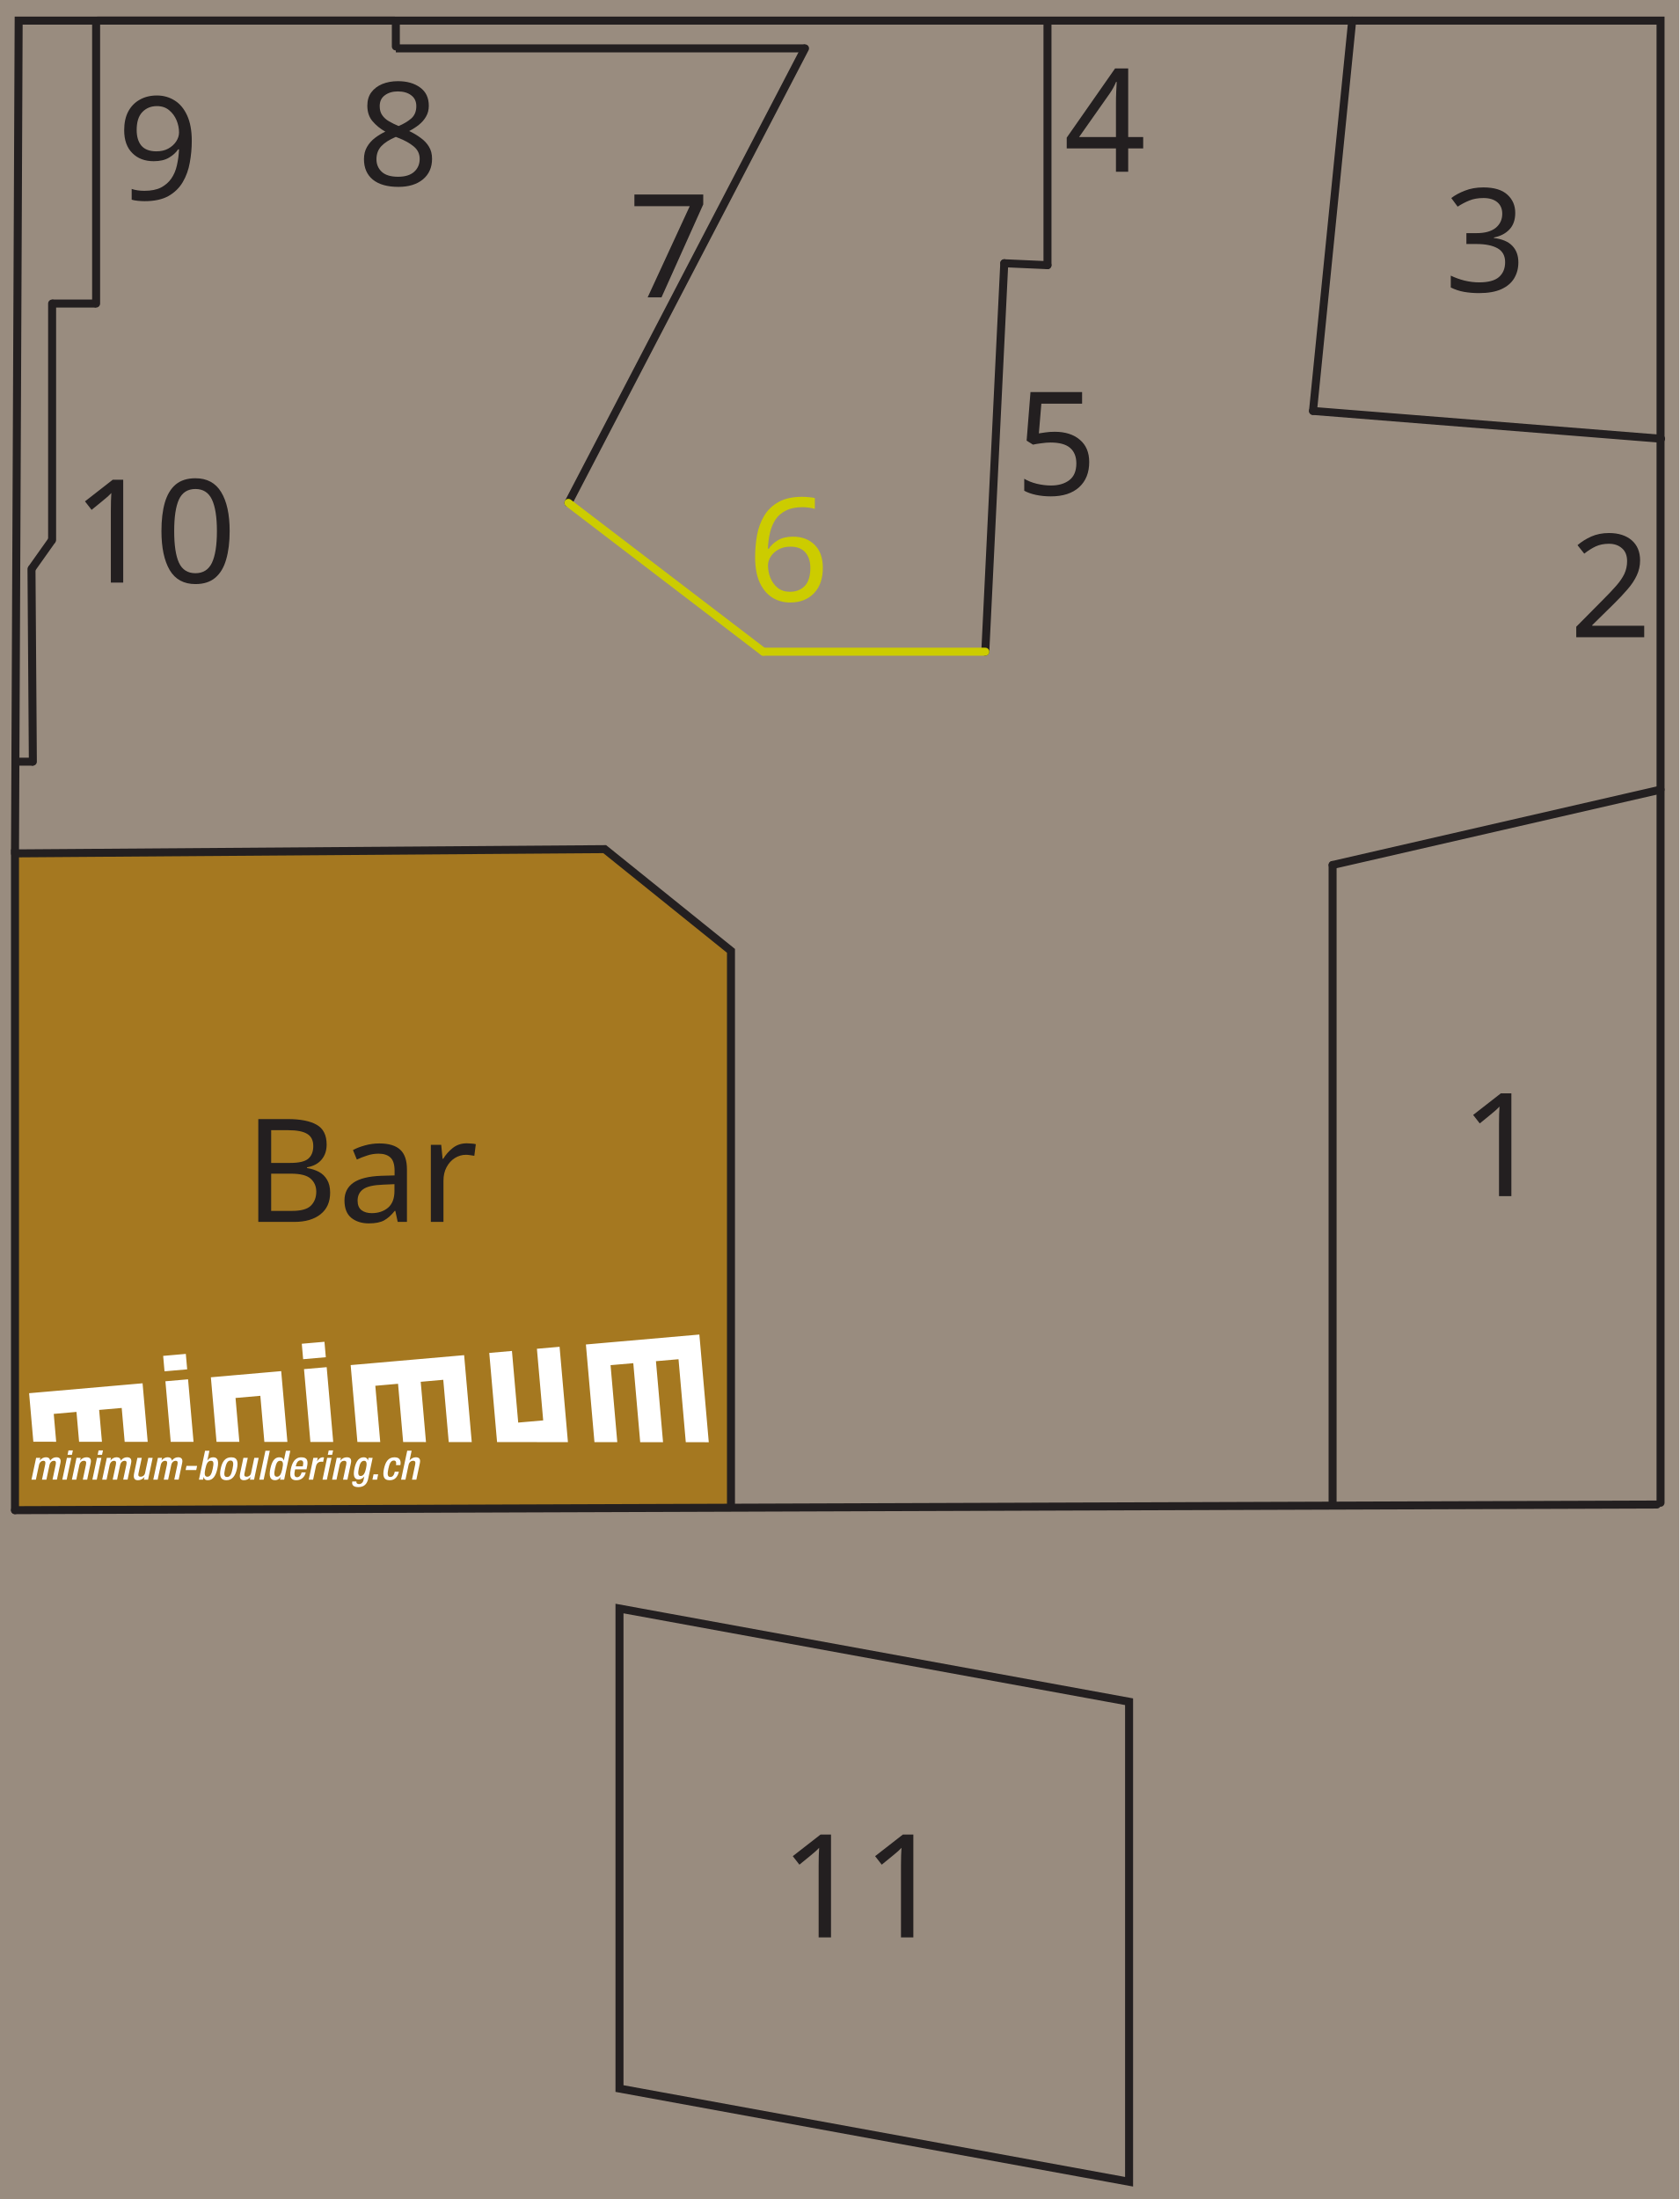
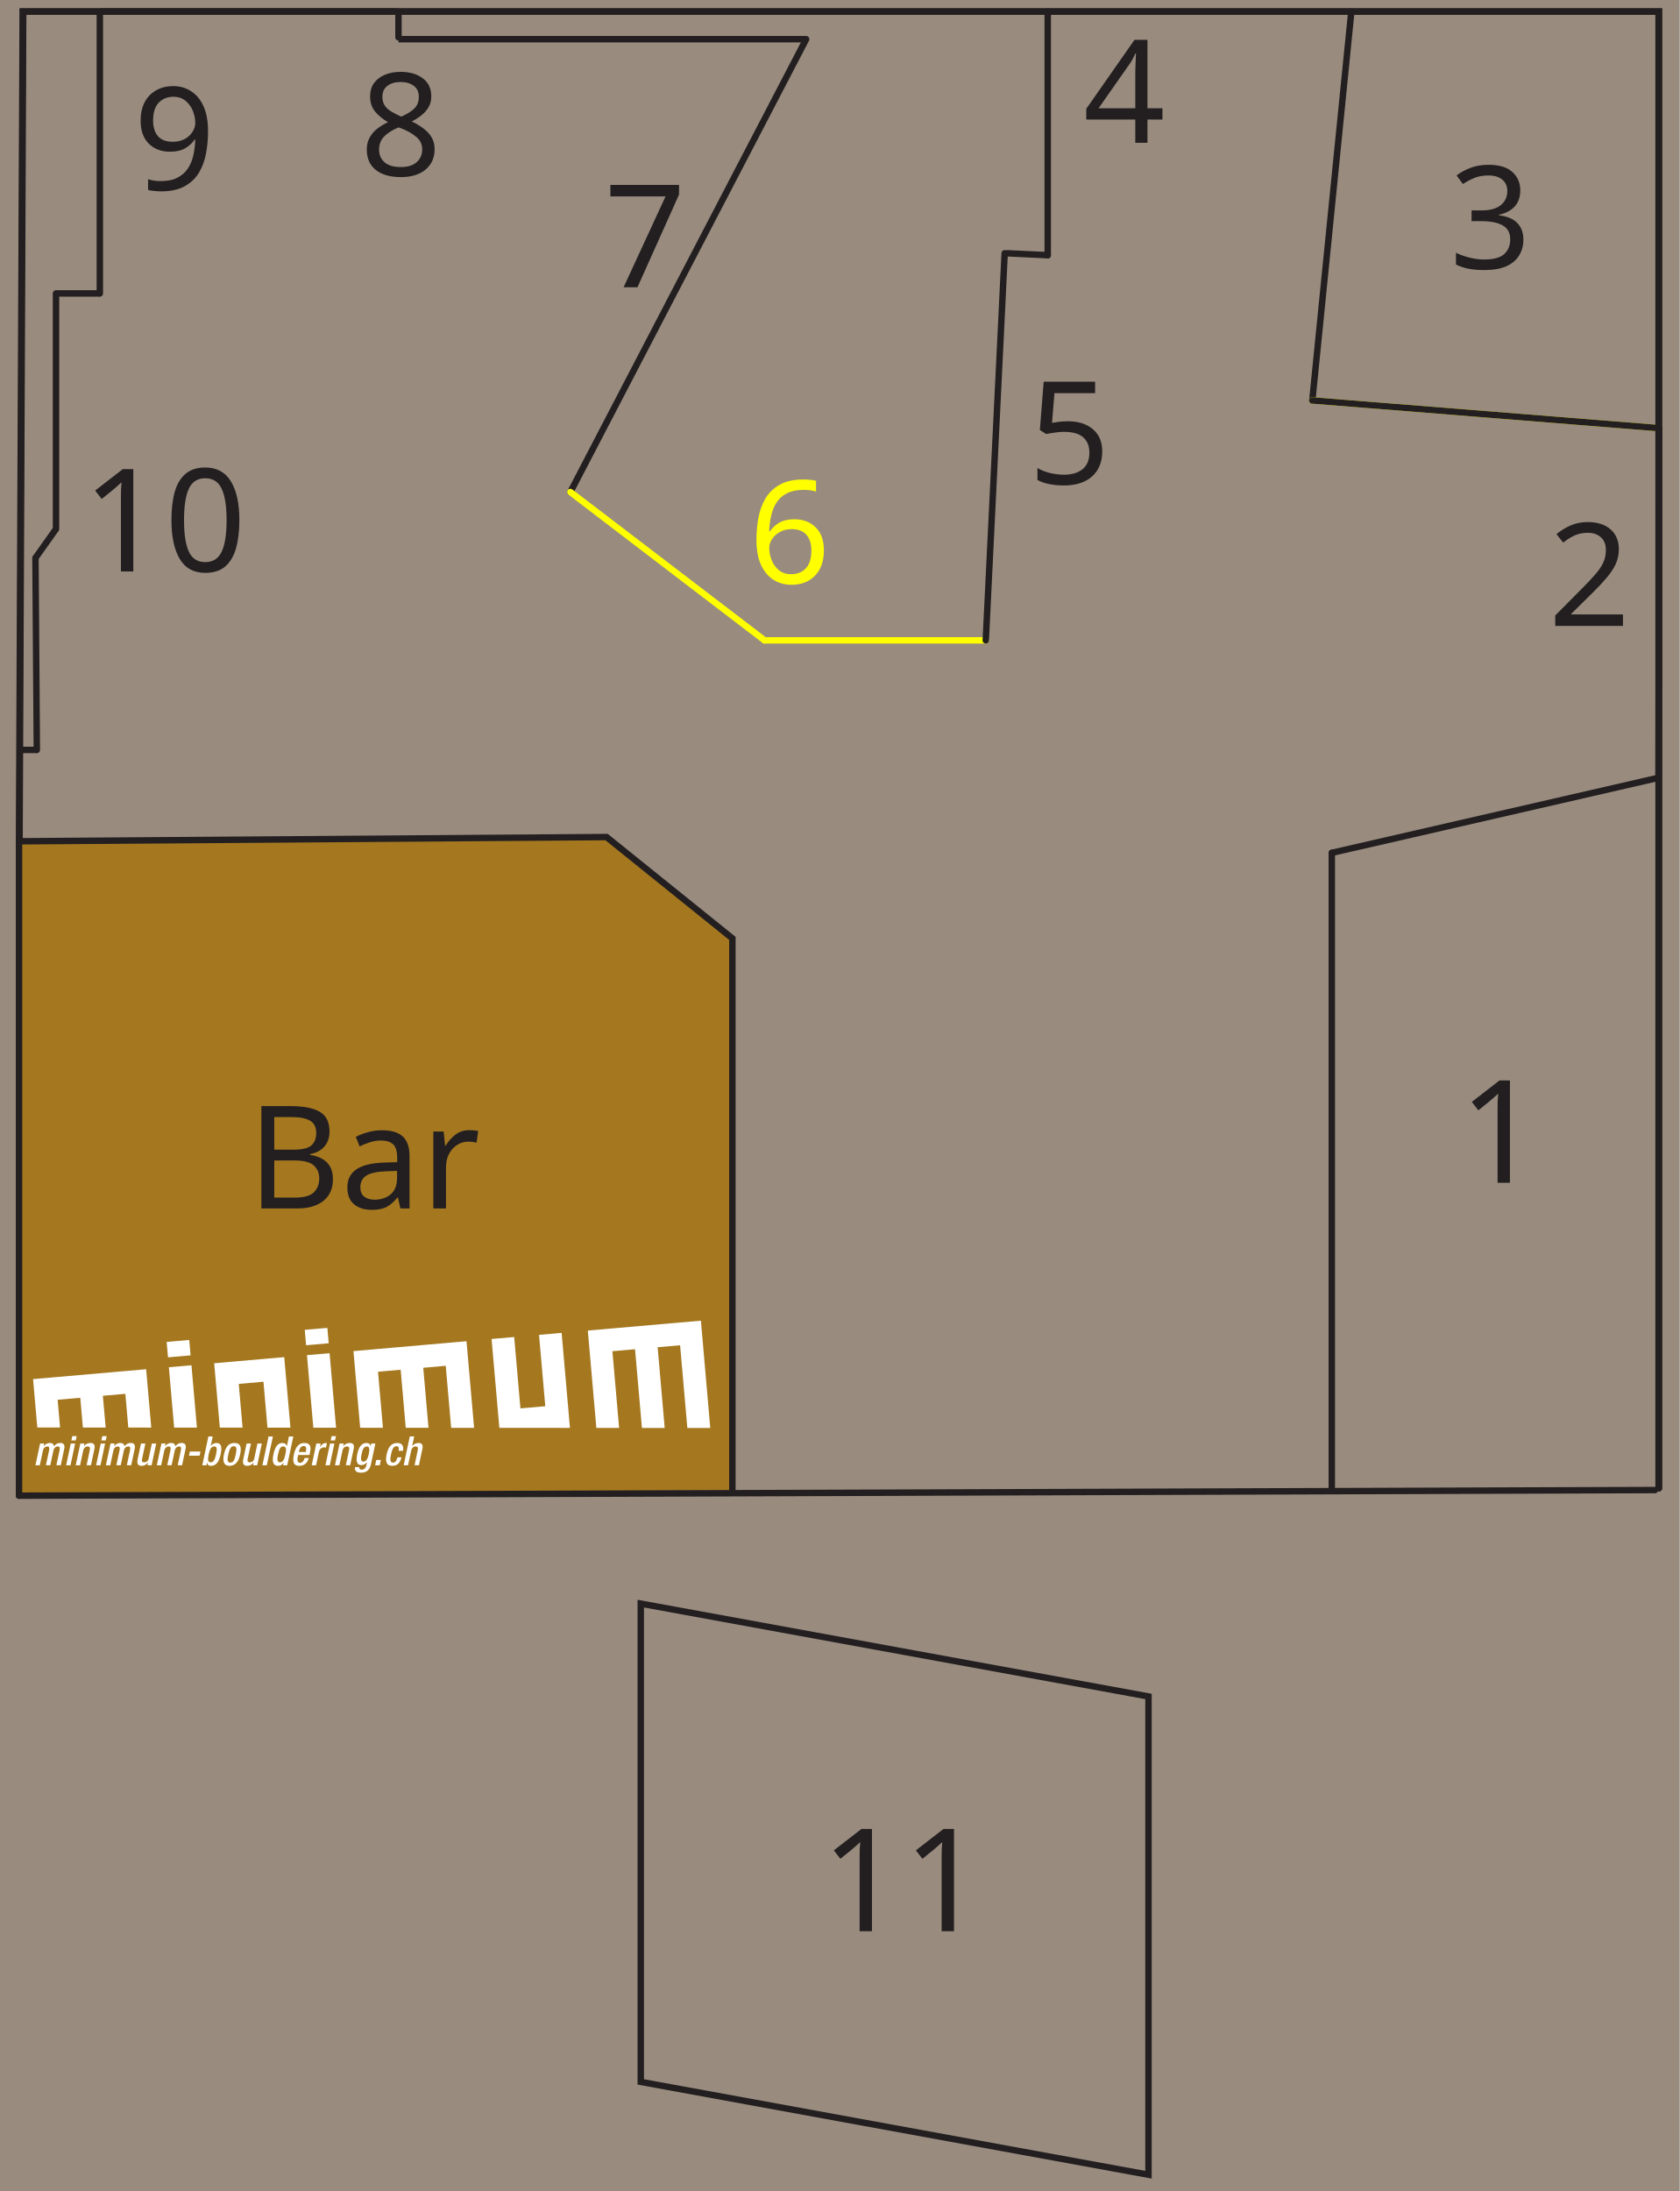
- <svg xmlns="http://www.w3.org/2000/svg" xmlns:xlink="http://www.w3.org/1999/xlink" version="1.1" id="Layer_1" x="0px" y="0px" width="210px" height="275px" viewBox="0 0 210 275" enable-background="new 0 0 210 275" xml:space="preserve">
-   <rect fill="#998C7F" width="210" height="275" />
-   <polyline fill="#A57820" stroke="#231F20" stroke-linecap="round" points="1.875,188.857 1.875,106.723 75.625,106.191   91.415,118.909 91.415,188.152 " />
-   <path fill="none" stroke="#231F20" d="M1.875,94.029" />
-   <path fill="none" stroke="#231F20" d="M1.875,114.418" />
-   <line fill="none" stroke="#231F20" x1="1.926" y1="95.255" x2="4.169" y2="95.253" />
-   <line fill="none" stroke="#231F20" stroke-linecap="round" x1="4.109" y1="95.253" x2="3.938" y2="71.161" />
-   <line fill="none" stroke="#231F20" x1="3.938" y1="71.161" x2="6.517" y2="67.522" />
-   <line fill="none" stroke="#231F20" stroke-linecap="round" x1="6.517" y1="67.522" x2="6.517" y2="37.96" />
-   <line fill="none" stroke="#231F20" x1="6.517" y1="37.96" x2="12.02" y2="37.96" />
-   <line fill="none" stroke="#231F20" stroke-linecap="round" x1="12.02" y1="37.96" x2="12.02" y2="2.932" />
-   <line fill="none" stroke="#231F20" stroke-linecap="round" x1="49.503" y1="2.932" x2="49.503" y2="5.81" />
-   <line fill="none" stroke="#231F20" x1="49.503" y1="6.049" x2="100.676" y2="6.049" />
-   <line fill="none" stroke="#231F20" stroke-linecap="round" x1="100.676" y1="6.049" x2="71.082" y2="62.886" />
-   <line fill="none" stroke="#CCCC00" stroke-linecap="round" x1="71.082" y1="62.886" x2="95.453" y2="81.5" />
-   <line fill="none" stroke="#231F20" stroke-linecap="round" x1="125.593" y1="32.92" x2="130.997" y2="33.161" />
-   <line fill="none" stroke="#231F20" stroke-linecap="round" x1="169.104" y1="2.578" x2="164.205" y2="51.39" />
-   <line fill="none" stroke="#231F20" stroke-linecap="round" x1="164.205" y1="51.39" x2="207.734" y2="54.868" />
-   <line fill="none" stroke="#231F20" stroke-linecap="round" x1="166.653" y1="108.174" x2="166.653" y2="188.152" />
-   <line fill="none" stroke="#231F20" stroke-linecap="round" x1="166.653" y1="108.174" x2="207.667" y2="98.75" />
+ <svg xmlns="http://www.w3.org/2000/svg" xmlns:xlink="http://www.w3.org/1999/xlink" version="1.1" id="Layer_1" x="0px" y="0px" width="260.787px" height="340.158px" viewBox="0 0 260.787 340.158" enable-background="new 0 0 260.787 340.158" xml:space="preserve">
+   <rect fill="#998C7F" width="260.787" height="340.158" />
+   <polyline fill="#A57820" stroke="#231F20" stroke-linecap="round" points="2.952,232.207 2.952,130.612 94.177,129.955   113.708,145.686 113.708,231.334 " />
+   <path fill="none" stroke="#231F20" d="M2.952,114.91" />
+   <path fill="none" stroke="#231F20" d="M2.952,140.13" />
+   <line fill="none" stroke="#231F20" x1="3.016" y1="116.427" x2="5.791" y2="116.425" />
+   <line fill="none" stroke="#231F20" stroke-linecap="round" x1="5.717" y1="116.425" x2="5.504" y2="86.625" />
+   <line fill="none" stroke="#231F20" x1="5.504" y1="86.625" x2="8.695" y2="82.124" />
+   <line fill="none" stroke="#231F20" stroke-linecap="round" x1="8.695" y1="82.124" x2="8.695" y2="45.557" />
+   <line fill="none" stroke="#231F20" x1="8.695" y1="45.557" x2="15.501" y2="45.557" />
+   <line fill="none" stroke="#231F20" stroke-linecap="round" x1="15.501" y1="45.557" x2="15.501" y2="2.229" />
+   <line fill="none" stroke="#231F20" stroke-linecap="round" x1="61.866" y1="2.229" x2="61.866" y2="5.79" />
+   <line fill="none" stroke="#231F20" x1="61.866" y1="6.084" x2="125.163" y2="6.084" />
+   <line fill="none" stroke="#231F20" stroke-linecap="round" x1="125.163" y1="6.084" x2="88.557" y2="76.388" />
+   <line fill="none" stroke="#FFFF00" stroke-linecap="round" stroke-linejoin="bevel" stroke-miterlimit="10" x1="88.557" y1="76.388" x2="118.703" y2="99.414" />
+   <line fill="none" stroke="#FFFF00" stroke-linecap="round" stroke-linejoin="bevel" stroke-miterlimit="10" x1="118.703" y1="99.414" x2="153.048" y2="99.414" />
+   <line fill="none" stroke="#231F20" stroke-linecap="round" x1="153.048" y1="99.414" x2="155.983" y2="39.323" />
+   <line fill="none" stroke="#231F20" stroke-linecap="round" x1="156.413" y1="39.323" x2="162.669" y2="39.62" />
+   <line fill="none" stroke="#231F20" stroke-linecap="round" x1="162.669" y1="39.62" x2="162.669" y2="1.792" />
+   <line fill="none" stroke="#231F20" stroke-linecap="round" x1="209.804" y1="1.792" x2="203.745" y2="62.169" />
+   <line fill="none" stroke="#FFFF00" stroke-linecap="round" stroke-linejoin="bevel" stroke-miterlimit="10" x1="203.745" y1="62.169" x2="257.588" y2="66.471" />
+   <line fill="none" stroke="#231F20" stroke-linecap="round" x1="206.772" y1="132.407" x2="206.772" y2="231.334" />
+   <line fill="none" stroke="#231F20" stroke-linecap="round" x1="206.772" y1="132.407" x2="257.504" y2="120.75" />
  <g>
-     <line fill="none" stroke="#231F20" stroke-linecap="round" x1="1.875" y1="188.857" x2="207.209" y2="188.152" />
+     <line fill="none" stroke="#231F20" stroke-linecap="round" x1="2.952" y1="232.207" x2="256.938" y2="231.334" />
  </g>
  <g>
    <g>
-       <text transform="matrix(1 0 0 1 182.6211 149.5869)" fill="#231F20" font-family="'MyriadPro-Regular'" font-size="18">1</text>
+       <text transform="matrix(1 0 0 1 226.5244 183.6323)" fill="#231F20" font-family="'MyriadPro-Regular'" font-size="22.265">1</text>
    </g>
  </g>
  <g>
    <g>
-       <text transform="matrix(1 0 0 1 126.9512 61.8867)" fill="#231F20" font-family="'MyriadPro-Regular'" font-size="18">5</text>
+       <text transform="matrix(1 0 0 1 159.6641 75.1519)" fill="#231F20" font-family="'MyriadPro-Regular'" font-size="22.265">5</text>
    </g>
  </g>
  <g>
    <g>
-       <text transform="matrix(1 0 0 1 133.0293 21.4795)" fill="#231F20" font-family="'MyriadPro-Regular'" font-size="18">4</text>
+       <text transform="matrix(1 0 0 1 168.1826 22.1714)" fill="#231F20" font-family="'MyriadPro-Regular'" font-size="22.265">4</text>
    </g>
  </g>
-   <text transform="matrix(1 0 0 1 14.624 24.9722)" fill="#231F20" font-family="'MyriadPro-Regular'" font-size="18">9</text>
+   <text transform="matrix(1 0 0 1 20.7227 29.4917)" fill="#231F20" font-family="'MyriadPro-Regular'" font-size="22.265">9</text>
  <g>
    <g>
-       <text transform="matrix(1 0 0 1 44.6421 23.1826)" fill="#231F20" font-family="'MyriadPro-Regular'" font-size="18">8</text>
+       <text transform="matrix(1 0 0 1 55.8535 27.2778)" fill="#231F20" font-family="'MyriadPro-Regular'" font-size="22.265">8</text>
    </g>
  </g>
  <g>
-     <g>
-       <text transform="matrix(1 0 0 1 78.541 37.187)" fill="#231F20" font-family="'MyriadPro-Regular'" font-size="18">7</text>
-     </g>
+     <text transform="matrix(1 0 0 1 93.7842 44.6011)" fill="#231F20" font-family="'MyriadPro-Regular'" font-size="22.265">7</text>
  </g>
  <g>
    <g>
-       <text transform="matrix(1 0 0 1 93.4512 75.1597)" fill="#CCCC00" font-family="'MyriadPro-Regular'" font-size="18">6</text>
+       <text transform="matrix(1 0 0 1 116.2266 90.5698)" fill="#FFFF00" font-family="'MyriadPro-Regular'" font-size="22.265">6</text>
    </g>
  </g>
-   <text transform="matrix(1 0 0 1 9.0186 72.8555)" fill="#231F20" font-family="'MyriadPro-Regular'" font-size="18">10</text>
+   <text transform="matrix(1 0 0 1 12.7891 88.7202)" fill="#231F20" font-family="'MyriadPro-Regular'" font-size="22.265">10</text>
  <g>
-     <text transform="matrix(1 0 0 1 97.5352 242.2832)" fill="#231F20" font-family="'MyriadPro-Regular'" font-size="18">11</text>
+     <text transform="matrix(1 0 0 1 127.4761 299.8335)" fill="#231F20" font-family="'MyriadPro-Regular'" font-size="22.265">11</text>
  </g>
-   <polygon fill="none" stroke="#231F20" stroke-linecap="round" points="141.202,272.842 77.473,261.188 77.473,201.158   141.202,212.812 " />
-   <text transform="matrix(1 0 0 1 30.5527 152.8066)" fill="#231F20" font-family="'MyriadPro-Regular'" font-size="18">Bar</text>
+   <polygon fill="none" stroke="#231F20" stroke-linecap="round" points="178.312,337.633 99.483,323.219 99.483,248.965   178.312,263.379 " />
+   <text transform="matrix(1 0 0 1 38.4248 187.6147)" fill="#231F20" font-family="'MyriadPro-Regular'" font-size="22.265">Bar</text>
  <g>
    <defs>
-       <rect id="SVGID_1_" x="3.639" y="166.896" width="85" height="19.078" />
+       <rect id="SVGID_1_" x="5.135" y="205.042" width="105.138" height="23.598" />
    </defs>
    <clipPath id="SVGID_2_">
      <use xlink:href="#SVGID_1_" overflow="visible" />
    </clipPath>
    <g clip-path="url(#SVGID_2_)">
      <g>
        <defs>
-           <rect id="SVGID_3_" x="-42.838" y="49.982" width="178.5" height="252.452" />
+           <rect id="SVGID_3_" x="-52.355" y="60.427" width="220.793" height="312.266" />
        </defs>
        <defs>
-           <rect id="SVGID_4_" x="-42.838" y="49.982" width="178.5" height="252.452" />
+           <rect id="SVGID_4_" x="-52.355" y="60.427" width="220.793" height="312.266" />
        </defs>
        <clipPath id="SVGID_5_">
          <use xlink:href="#SVGID_3_" overflow="visible" />
        </clipPath>
        <clipPath id="SVGID_6_" clip-path="url(#SVGID_5_)">
          <use xlink:href="#SVGID_4_" overflow="visible" />
        </clipPath>
-         <path clip-path="url(#SVGID_6_)" fill="#FFFFFF" d="M88.639,180.36l-1.084-12.417l-0.094-1.05l-11.355,0.994l-0.945,0.084     l-1.888,0.166c0,0,0.425,4.883,1.069,12.212l2.856,0.003l-0.841-9.629l2.842-0.248l0.864,9.88h2.857l-0.887-10.13l2.823-0.245     l0.908,10.378L88.639,180.36z M71.025,180.348l-0.102-1.176l-0.06-0.686l-0.882-10.062l-2.835,0.249l0.785,8.957l-1.952,0.171     l-0.968,0.085l-0.204,0.02l-0.783-8.96l-2.837,0.247l0.88,10.062l0.061,0.688l0.034,0.398L71.025,180.348z M58.996,180.34     l-0.952-10.868l-14.191,1.242c0,0,0.318,3.63,0.843,9.616l2.856,0.003l-0.615-7.032l2.843-0.25l0.637,7.282l2.856,0.005     l-0.658-7.535l2.82-0.249l0.683,7.786H58.996z M41.672,180.326l-0.817-9.353l-2.836,0.246l0.798,9.104L41.672,180.326z      M37.911,169.978l2.835-0.249l-0.169-1.93l-2.836,0.247L37.911,169.978z M35.942,180.322l-0.623-7.099l-0.061-0.686l-0.092-1.068     l-1.069,0.094l-1.207,0.105l-3.684,0.321l-0.945,0.086l-1.89,0.164l0.708,8.075l2.855,0.001l-0.479-5.489l3.103-0.271     l0.503,5.762L35.942,180.322z M24.204,180.314l-0.685-7.822l-2.833,0.246l0.663,7.574L24.204,180.314z M20.574,171.494     l2.835-0.248l-0.17-1.933l-2.834,0.25L20.574,171.494z M18.472,180.31l-0.55-6.275l-0.092-1.046l-11.357,0.994l-0.943,0.082     l-1.89,0.165c0,0,0.228,2.596,0.53,6.07l2.856,0.001l-0.304-3.483l2.843-0.249l0.326,3.735l2.858,0.002l-0.35-3.986l2.822-0.245     l0.37,4.234L18.472,180.31z" />
-         <path clip-path="url(#SVGID_6_)" fill="#FFFFFF" d="M3.937,185.042h0.549l0.389-1.831c0.074-0.355,0.325-0.532,0.542-0.532     c0.229,0,0.307,0.135,0.232,0.492l-0.397,1.869h0.55l0.389-1.829c0.073-0.356,0.325-0.532,0.548-0.532s0.3,0.135,0.226,0.491     l-0.397,1.868h0.548l0.44-2.073c0.113-0.526-0.125-0.724-0.51-0.724c-0.328,0-0.562,0.153-0.776,0.415     c-0.033-0.228-0.156-0.415-0.545-0.415c-0.259,0-0.549,0.147-0.736,0.39H4.971l0.069-0.319H4.518L3.937,185.042z M7.79,185.042     h0.547l0.581-2.728h-0.55L7.79,185.042z M8.449,181.93h0.547l0.116-0.547H8.565L8.449,181.93z M8.991,185.042h0.547l0.389-1.831     c0.076-0.355,0.325-0.532,0.55-0.532c0.273,0,0.351,0.135,0.273,0.492l-0.395,1.869h0.547l0.438-2.06     c0.116-0.549-0.106-0.736-0.523-0.736c-0.302,0-0.593,0.146-0.781,0.39h-0.015l0.067-0.321H9.571L8.991,185.042z M11.552,185.042     h0.549l0.578-2.728h-0.546L11.552,185.042z M12.213,181.93h0.547l0.119-0.547h-0.549L12.213,181.93z M12.779,185.042h0.548     l0.388-1.831c0.077-0.355,0.326-0.532,0.544-0.532c0.227,0,0.305,0.135,0.231,0.492l-0.399,1.869h0.548l0.389-1.829     c0.077-0.356,0.325-0.532,0.551-0.532c0.225,0,0.301,0.135,0.225,0.491l-0.396,1.868h0.547l0.441-2.073     c0.113-0.526-0.125-0.724-0.509-0.724c-0.329,0-0.566,0.153-0.779,0.415c-0.031-0.228-0.153-0.415-0.545-0.415     c-0.259,0-0.547,0.147-0.736,0.39h-0.016l0.067-0.319h-0.517L12.779,185.042z M17.997,185.042h0.517l0.578-2.728h-0.546     l-0.406,1.905c-0.064,0.305-0.309,0.455-0.542,0.455c-0.233,0-0.349-0.1-0.283-0.402l0.415-1.958h-0.548l-0.404,1.905     c-0.15,0.704,0.084,0.893,0.488,0.893c0.302,0,0.593-0.148,0.782-0.392h0.016L17.997,185.042z M19.168,185.042h0.546l0.39-1.831     c0.074-0.355,0.326-0.532,0.543-0.532c0.226,0,0.306,0.135,0.229,0.492l-0.395,1.869h0.545l0.39-1.829     c0.074-0.356,0.325-0.532,0.548-0.532c0.225,0,0.301,0.135,0.226,0.491l-0.396,1.868h0.546l0.441-2.073     c0.113-0.526-0.125-0.724-0.508-0.724c-0.329,0-0.565,0.153-0.778,0.415c-0.033-0.228-0.155-0.415-0.545-0.415     c-0.259,0-0.55,0.147-0.738,0.39h-0.013l0.067-0.319h-0.516L19.168,185.042z M23.211,183.837h1.329l0.111-0.518h-1.327     L23.211,183.837z M24.879,185.042h0.517l0.069-0.335h0.01c0.032,0.175,0.122,0.405,0.511,0.405c0.638,0,1.006-0.532,1.204-1.471     c0.259-1.21-0.128-1.396-0.544-1.396c-0.294,0-0.547,0.146-0.7,0.39h-0.012l0.258-1.209h-0.547L24.879,185.042z M25.675,183.709     c0.14-0.653,0.295-1.028,0.715-1.028c0.316,0,0.374,0.253,0.216,0.989c-0.131,0.616-0.295,1.005-0.675,1.005     C25.559,184.675,25.553,184.293,25.675,183.709 M27.599,183.678c-0.182,0.847-0.048,1.435,0.709,1.435     c0.759,0,1.144-0.588,1.323-1.435c0.18-0.847,0.083-1.433-0.714-1.433C28.126,182.245,27.777,182.831,27.599,183.678      M28.146,183.678c0.129-0.604,0.289-1.028,0.685-1.028c0.399,0,0.381,0.424,0.251,1.028c-0.147,0.695-0.289,1.029-0.688,1.029     C27.998,184.707,27.998,184.373,28.146,183.678 M31.255,185.042h0.517l0.578-2.728h-0.547l-0.404,1.905     c-0.065,0.305-0.311,0.455-0.544,0.455c-0.231,0-0.35-0.1-0.284-0.402l0.417-1.958H30.44l-0.405,1.905     c-0.148,0.704,0.084,0.893,0.491,0.893c0.302,0,0.593-0.148,0.781-0.392h0.016L31.255,185.042z M32.425,185.042h0.547l0.77-3.617     h-0.547L32.425,185.042z M35.019,185.042h0.517l0.77-3.617h-0.549l-0.257,1.21h-0.011c-0.05-0.244-0.242-0.39-0.537-0.39     c-0.413,0-0.879,0.187-1.137,1.396c-0.2,0.938-0.058,1.468,0.58,1.468c0.388,0,0.575-0.228,0.682-0.406h0.011L35.019,185.042z      M35.302,183.709c-0.125,0.584-0.292,0.966-0.666,0.966c-0.379,0-0.378-0.389-0.247-1.005c0.156-0.736,0.323-0.989,0.636-0.989     C35.444,182.681,35.44,183.056,35.302,183.709 M38.333,183.749l0.061-0.29c0.161-0.759,0.055-1.214-0.704-1.214     c-0.856,0-1.17,0.758-1.321,1.474c-0.268,1.261,0.255,1.394,0.702,1.394c0.594,0,1.037-0.381,1.165-0.983h-0.517     c-0.034,0.161-0.173,0.607-0.565,0.607c-0.407,0-0.356-0.464-0.277-0.83l0.032-0.157H38.333L38.333,183.749z M36.987,183.374     l0.014-0.055c0.074-0.355,0.254-0.698,0.603-0.698c0.31,0,0.365,0.265,0.293,0.606l-0.032,0.147L36.987,183.374L36.987,183.374z      M38.61,185.042h0.547l0.347-1.634c0.107-0.506,0.431-0.616,0.678-0.616c0.094,0,0.184,0.021,0.223,0.031l0.118-0.558     c-0.034-0.01-0.067-0.02-0.128-0.02c-0.309,0-0.552,0.191-0.739,0.495h-0.009l0.092-0.426h-0.55L38.61,185.042z M40.334,185.042     h0.545l0.581-2.728h-0.548L40.334,185.042z M40.994,181.93h0.547l0.117-0.547H41.11L40.994,181.93z M41.534,185.042h0.549     l0.39-1.831c0.074-0.355,0.325-0.532,0.548-0.532c0.276,0,0.352,0.135,0.276,0.492l-0.396,1.869h0.546l0.437-2.06     c0.117-0.549-0.104-0.736-0.519-0.736c-0.305,0-0.595,0.146-0.783,0.39h-0.017l0.067-0.321h-0.517L41.534,185.042z      M44.054,185.275c-0.046,0.223-0.059,0.698,0.753,0.698c0.734,0,1.104-0.399,1.244-1.063l0.551-2.596h-0.517l-0.072,0.335h-0.008     c-0.008-0.198-0.193-0.404-0.513-0.404c-0.775,0-1.039,0.805-1.165,1.402c-0.158,0.743-0.115,1.372,0.523,1.372     c0.265,0,0.548-0.138,0.698-0.374h0.008l-0.092,0.441c-0.067,0.312-0.287,0.511-0.57,0.511c-0.243,0-0.36-0.157-0.325-0.326     h-0.515V185.275z M44.886,183.591c0.107-0.505,0.261-0.912,0.656-0.912c0.38,0,0.33,0.492,0.236,0.938     c-0.091,0.43-0.252,0.968-0.676,0.968C44.697,184.585,44.789,184.058,44.886,183.591 M46.575,185.042h0.578l0.141-0.669h-0.577     L46.575,185.042z M49.371,184.047c-0.088,0.411-0.254,0.664-0.556,0.66c-0.396,0-0.374-0.427-0.247-1.029     c0.128-0.604,0.289-1.028,0.683-1.028c0.323-0.01,0.323,0.319,0.27,0.573h0.547c0.071-0.34,0.088-0.989-0.729-0.978     c-0.791,0-1.137,0.586-1.319,1.433c-0.18,0.847-0.082,1.435,0.709,1.435c0.673,0,0.984-0.413,1.158-1.065H49.371z      M50.157,185.042h0.549l0.39-1.831c0.073-0.355,0.325-0.532,0.549-0.532c0.274,0,0.352,0.135,0.275,0.492l-0.396,1.869h0.545     l0.438-2.06c0.117-0.549-0.106-0.736-0.52-0.736c-0.279,0-0.547,0.141-0.749,0.374l-0.012-0.011l0.253-1.186h-0.552     L50.157,185.042z" />
+         <path clip-path="url(#SVGID_6_)" fill="#FFFFFF" d="M110.273,221.696l-1.34-15.357l-0.116-1.3l-14.046,1.229l-1.169,0.104     l-2.336,0.205c0,0,0.525,6.04,1.322,15.106l3.533,0.003l-1.041-11.91l3.516-0.307l1.069,12.221h3.534l-1.097-12.53l3.491-0.304     l1.123,12.837L110.273,221.696z M88.487,221.68l-0.126-1.454l-0.074-0.847l-1.09-12.447l-3.507,0.308l0.971,11.079l-2.414,0.212     l-1.197,0.105l-0.251,0.023l-0.968-11.083l-3.51,0.306l1.089,12.445l0.075,0.851l0.042,0.493L88.487,221.68z M73.607,221.671     l-1.178-13.443l-17.553,1.537c0,0,0.393,4.489,1.042,11.895l3.533,0.003l-0.761-8.698l3.517-0.31l0.788,9.008l3.533,0.006     l-0.813-9.32l3.488-0.309l0.845,9.632H73.607z M52.179,221.654l-1.011-11.568l-3.508,0.305l0.987,11.262L52.179,221.654z      M47.527,208.854l3.507-0.309l-0.209-2.387l-3.508,0.306L47.527,208.854z M45.091,221.65l-0.77-8.781l-0.076-0.848l-0.113-1.321     l-1.322,0.116l-1.494,0.13l-4.556,0.397l-1.168,0.106l-2.338,0.203l0.875,9.988l3.531,0.001l-0.593-6.79l3.837-0.336l0.623,7.128     L45.091,221.65z M30.572,221.639l-0.847-9.675l-3.505,0.304l0.82,9.369L30.572,221.639z M26.083,210.729l3.507-0.307l-0.21-2.391     l-3.505,0.31L26.083,210.729z M23.482,221.634l-0.681-7.763l-0.114-1.294l-14.048,1.229l-1.167,0.102l-2.337,0.204     c0,0,0.282,3.211,0.656,7.509l3.533,0.001l-0.376-4.308l3.517-0.309l0.403,4.62l3.536,0.002l-0.433-4.93l3.491-0.304l0.457,5.238     L23.482,221.634z" />
+         <path clip-path="url(#SVGID_6_)" fill="#FFFFFF" d="M5.502,227.488h0.679l0.481-2.266c0.092-0.439,0.403-0.658,0.671-0.658     c0.283,0,0.379,0.166,0.287,0.608l-0.492,2.312h0.68l0.482-2.263c0.09-0.44,0.402-0.658,0.678-0.658s0.371,0.166,0.279,0.607     l-0.492,2.312h0.678l0.544-2.565c0.14-0.65-0.154-0.895-0.631-0.895c-0.406,0-0.695,0.189-0.959,0.514     c-0.041-0.282-0.193-0.514-0.674-0.514c-0.32,0-0.68,0.183-0.91,0.482H6.783l0.086-0.395H6.222L5.502,227.488z M10.269,227.488     h0.677l0.719-3.374h-0.68L10.269,227.488z M11.084,223.637h0.677l0.143-0.676h-0.677L11.084,223.637z M11.755,227.488h0.677     l0.481-2.266c0.094-0.439,0.402-0.658,0.681-0.658c0.338,0,0.435,0.166,0.338,0.608l-0.488,2.312h0.676l0.542-2.547     c0.143-0.679-0.132-0.911-0.647-0.911c-0.374,0-0.733,0.181-0.967,0.481H13.03l0.083-0.396h-0.64L11.755,227.488z      M14.923,227.488h0.679l0.715-3.374h-0.675L14.923,227.488z M15.741,223.637h0.677l0.147-0.676h-0.679L15.741,223.637z      M16.441,227.488h0.677l0.48-2.266c0.095-0.439,0.403-0.658,0.673-0.658c0.281,0,0.377,0.166,0.287,0.608l-0.494,2.312h0.678     l0.481-2.263c0.095-0.44,0.402-0.658,0.681-0.658s0.373,0.166,0.279,0.607l-0.489,2.312h0.677l0.545-2.565     c0.14-0.65-0.155-0.895-0.63-0.895c-0.406,0-0.7,0.189-0.963,0.514c-0.039-0.282-0.189-0.514-0.674-0.514     c-0.32,0-0.677,0.183-0.91,0.482h-0.02l0.083-0.395h-0.639L16.441,227.488z M22.895,227.488h0.64l0.715-3.374h-0.676     l-0.501,2.357c-0.079,0.376-0.382,0.562-0.671,0.562c-0.288,0-0.432-0.123-0.35-0.497l0.513-2.422h-0.678l-0.5,2.357     c-0.187,0.87,0.104,1.103,0.604,1.103c0.374,0,0.733-0.183,0.967-0.484h0.02L22.895,227.488z M24.344,227.488h0.676l0.482-2.266     c0.092-0.439,0.403-0.658,0.672-0.658c0.279,0,0.378,0.166,0.283,0.608l-0.489,2.312h0.675l0.482-2.263     c0.092-0.44,0.402-0.658,0.678-0.658c0.278,0,0.372,0.166,0.28,0.607l-0.49,2.312h0.676l0.545-2.565     c0.14-0.65-0.154-0.895-0.628-0.895c-0.408,0-0.699,0.189-0.963,0.514c-0.041-0.282-0.192-0.514-0.674-0.514     c-0.321,0-0.681,0.183-0.913,0.482h-0.016l0.083-0.395h-0.638L24.344,227.488z M29.344,225.997h1.644l0.138-0.64h-1.642     L29.344,225.997z M31.407,227.488h0.639l0.086-0.415h0.012c0.039,0.217,0.15,0.501,0.631,0.501c0.789,0,1.245-0.657,1.49-1.819     c0.32-1.495-0.158-1.726-0.673-1.726c-0.364,0-0.676,0.181-0.866,0.482h-0.014l0.319-1.496h-0.677L31.407,227.488z      M32.392,225.839c0.173-0.809,0.365-1.273,0.884-1.273c0.392,0,0.463,0.314,0.268,1.225c-0.162,0.763-0.365,1.242-0.835,1.242     C32.248,227.033,32.241,226.561,32.392,225.839 M34.771,225.8c-0.225,1.047-0.059,1.773,0.877,1.773     c0.939,0,1.415-0.727,1.637-1.773c0.222-1.048,0.102-1.772-0.884-1.772C35.423,224.028,34.992,224.752,34.771,225.8      M35.448,225.8c0.159-0.748,0.358-1.271,0.847-1.271c0.494,0,0.471,0.523,0.311,1.271c-0.182,0.86-0.357,1.272-0.852,1.272     C35.266,227.073,35.266,226.661,35.448,225.8 M39.294,227.488h0.639l0.715-3.374h-0.677l-0.5,2.357     c-0.081,0.376-0.384,0.562-0.673,0.562c-0.286,0-0.433-0.123-0.352-0.497l0.517-2.422h-0.677l-0.502,2.357     c-0.183,0.87,0.105,1.103,0.607,1.103c0.374,0,0.733-0.183,0.965-0.484h0.02L39.294,227.488z M40.742,227.488h0.677l0.952-4.475     h-0.676L40.742,227.488z M43.95,227.488h0.639l0.952-4.475h-0.68l-0.317,1.497h-0.014c-0.062-0.302-0.299-0.482-0.664-0.482     c-0.511,0-1.087,0.231-1.407,1.727c-0.247,1.162-0.071,1.816,0.717,1.816c0.48,0,0.712-0.281,0.844-0.502h0.013L43.95,227.488z      M44.299,225.839c-0.155,0.722-0.361,1.193-0.824,1.193c-0.469,0-0.467-0.479-0.305-1.242c0.193-0.91,0.399-1.225,0.786-1.225     C44.476,224.566,44.471,225.031,44.299,225.839 M48.05,225.888l0.075-0.358c0.199-0.939,0.068-1.502-0.87-1.502     c-1.059,0-1.447,0.938-1.635,1.823c-0.331,1.559,0.316,1.723,0.869,1.723c0.734,0,1.283-0.471,1.44-1.216H47.29     c-0.042,0.199-0.215,0.752-0.7,0.752c-0.503,0-0.44-0.574-0.343-1.027l0.04-0.194H48.05L48.05,225.888z M46.385,225.424     l0.017-0.067c0.091-0.44,0.314-0.864,0.746-0.864c0.383,0,0.451,0.327,0.362,0.751l-0.039,0.182L46.385,225.424L46.385,225.424z      M48.392,227.488h0.677l0.428-2.021c0.133-0.625,0.533-0.762,0.839-0.762c0.116,0,0.227,0.024,0.276,0.038l0.146-0.689     c-0.042-0.013-0.083-0.024-0.158-0.024c-0.382,0-0.684,0.237-0.914,0.613h-0.011l0.113-0.527h-0.68L48.392,227.488z      M50.525,227.488h0.674l0.718-3.374h-0.678L50.525,227.488z M51.341,223.637h0.676l0.145-0.676h-0.678L51.341,223.637z      M52.008,227.488h0.678l0.482-2.266c0.091-0.439,0.402-0.658,0.677-0.658c0.342,0,0.436,0.166,0.342,0.608l-0.491,2.312h0.675     l0.541-2.547c0.145-0.679-0.129-0.911-0.642-0.911c-0.377,0-0.736,0.181-0.968,0.481h-0.021l0.083-0.396h-0.64L52.008,227.488z      M55.125,227.776c-0.058,0.276-0.072,0.863,0.932,0.863c0.908,0,1.366-0.493,1.538-1.314l0.681-3.211h-0.639l-0.09,0.415h-0.01     c-0.011-0.246-0.239-0.501-0.634-0.501c-0.958,0-1.285,0.995-1.44,1.734c-0.196,0.919-0.143,1.697,0.646,1.697     c0.328,0,0.678-0.17,0.864-0.462h0.011l-0.114,0.546c-0.083,0.386-0.355,0.632-0.706,0.632c-0.3,0-0.446-0.195-0.402-0.404     h-0.638V227.776z M56.154,225.693c0.132-0.624,0.322-1.129,0.811-1.129c0.471,0,0.409,0.608,0.292,1.161     c-0.113,0.532-0.312,1.197-0.836,1.197C55.92,226.922,56.035,226.27,56.154,225.693 M58.244,227.488h0.715l0.173-0.827h-0.713     L58.244,227.488z M61.703,226.257c-0.109,0.508-0.314,0.821-0.688,0.815c-0.489,0-0.462-0.527-0.305-1.272     c0.158-0.748,0.357-1.271,0.845-1.271c0.399-0.013,0.399,0.395,0.333,0.708h0.677c0.088-0.42,0.109-1.224-0.902-1.209     c-0.979,0-1.407,0.725-1.632,1.772c-0.223,1.047-0.101,1.773,0.877,1.773c0.833,0,1.217-0.51,1.432-1.316H61.703z      M62.675,227.488h0.679l0.482-2.266c0.09-0.439,0.401-0.658,0.679-0.658c0.339,0,0.435,0.166,0.34,0.608l-0.49,2.312h0.674     l0.542-2.547c0.145-0.679-0.132-0.911-0.644-0.911c-0.345,0-0.677,0.174-0.926,0.463l-0.014-0.014l0.312-1.466h-0.683     L62.675,227.488z" />
      </g>
    </g>
  </g>
  <g>
    <g>
-       <text transform="matrix(1 0 0 1 180.6211 36.4683)" fill="#231F20" font-family="'MyriadPro-Regular'" font-size="18">3</text>
+       <text transform="matrix(1 0 0 1 225.0508 41.7104)" fill="#231F20" font-family="'MyriadPro-Regular'" font-size="22.265">3</text>
    </g>
  </g>
  <g>
-     <text transform="matrix(1 0 0 1 196.2656 79.6904)" fill="#231F20" font-family="'MyriadPro-Regular'" font-size="18">2</text>
+     <text transform="matrix(1 0 0 1 240.4023 97.1743)" fill="#231F20" font-family="'MyriadPro-Regular'" font-size="22.265">2</text>
  </g>
  <g>
-     <polyline fill="none" stroke="#231F20" stroke-linecap="round" points="207.667,187.929 207.667,2.578 2.333,2.578 1.875,106.723     " />
-     <path fill="none" stroke="#231F20" d="M206.941,188.634" />
+     <polyline fill="none" stroke="#231F20" stroke-linecap="round" points="257.504,231.058 257.504,1.792 3.519,1.792 2.952,130.612     " />
+     <path fill="none" stroke="#231F20" d="M256.606,231.93" />
  </g>
-   <line fill="none" stroke="#231F20" x1="12.125" y1="2.578" x2="49.375" y2="2.578" />
-   <line fill="none" stroke="#231F20" stroke-linecap="round" x1="130.997" y1="33.161" x2="130.997" y2="2.917" />
-   <line fill="none" stroke="#231F20" stroke-linecap="round" x1="123.22" y1="81.5" x2="125.593" y2="32.92" />
-   <line fill="none" stroke="#CCCC00" stroke-linecap="round" x1="95.453" y1="81.5" x2="123.22" y2="81.5" />
+   <g>
+     <polyline fill="none" stroke="#231F20" stroke-linecap="round" points="257.588,231.058 257.588,1.792 3.603,1.792 3.036,130.612     " />
+     <path fill="none" stroke="#231F20" d="M256.69,231.93" />
+   </g>
+   <line fill="none" stroke="#231F20" x1="15.632" y1="1.792" x2="61.707" y2="1.792" />
+   <line fill="none" stroke="#231F20" stroke-linecap="round" x1="257.588" y1="66.471" x2="257.504" y2="120.75" />
+   <line fill="none" stroke="#231F20" stroke-linecap="round" x1="203.745" y1="62.169" x2="257.588" y2="66.471" />
</svg>
